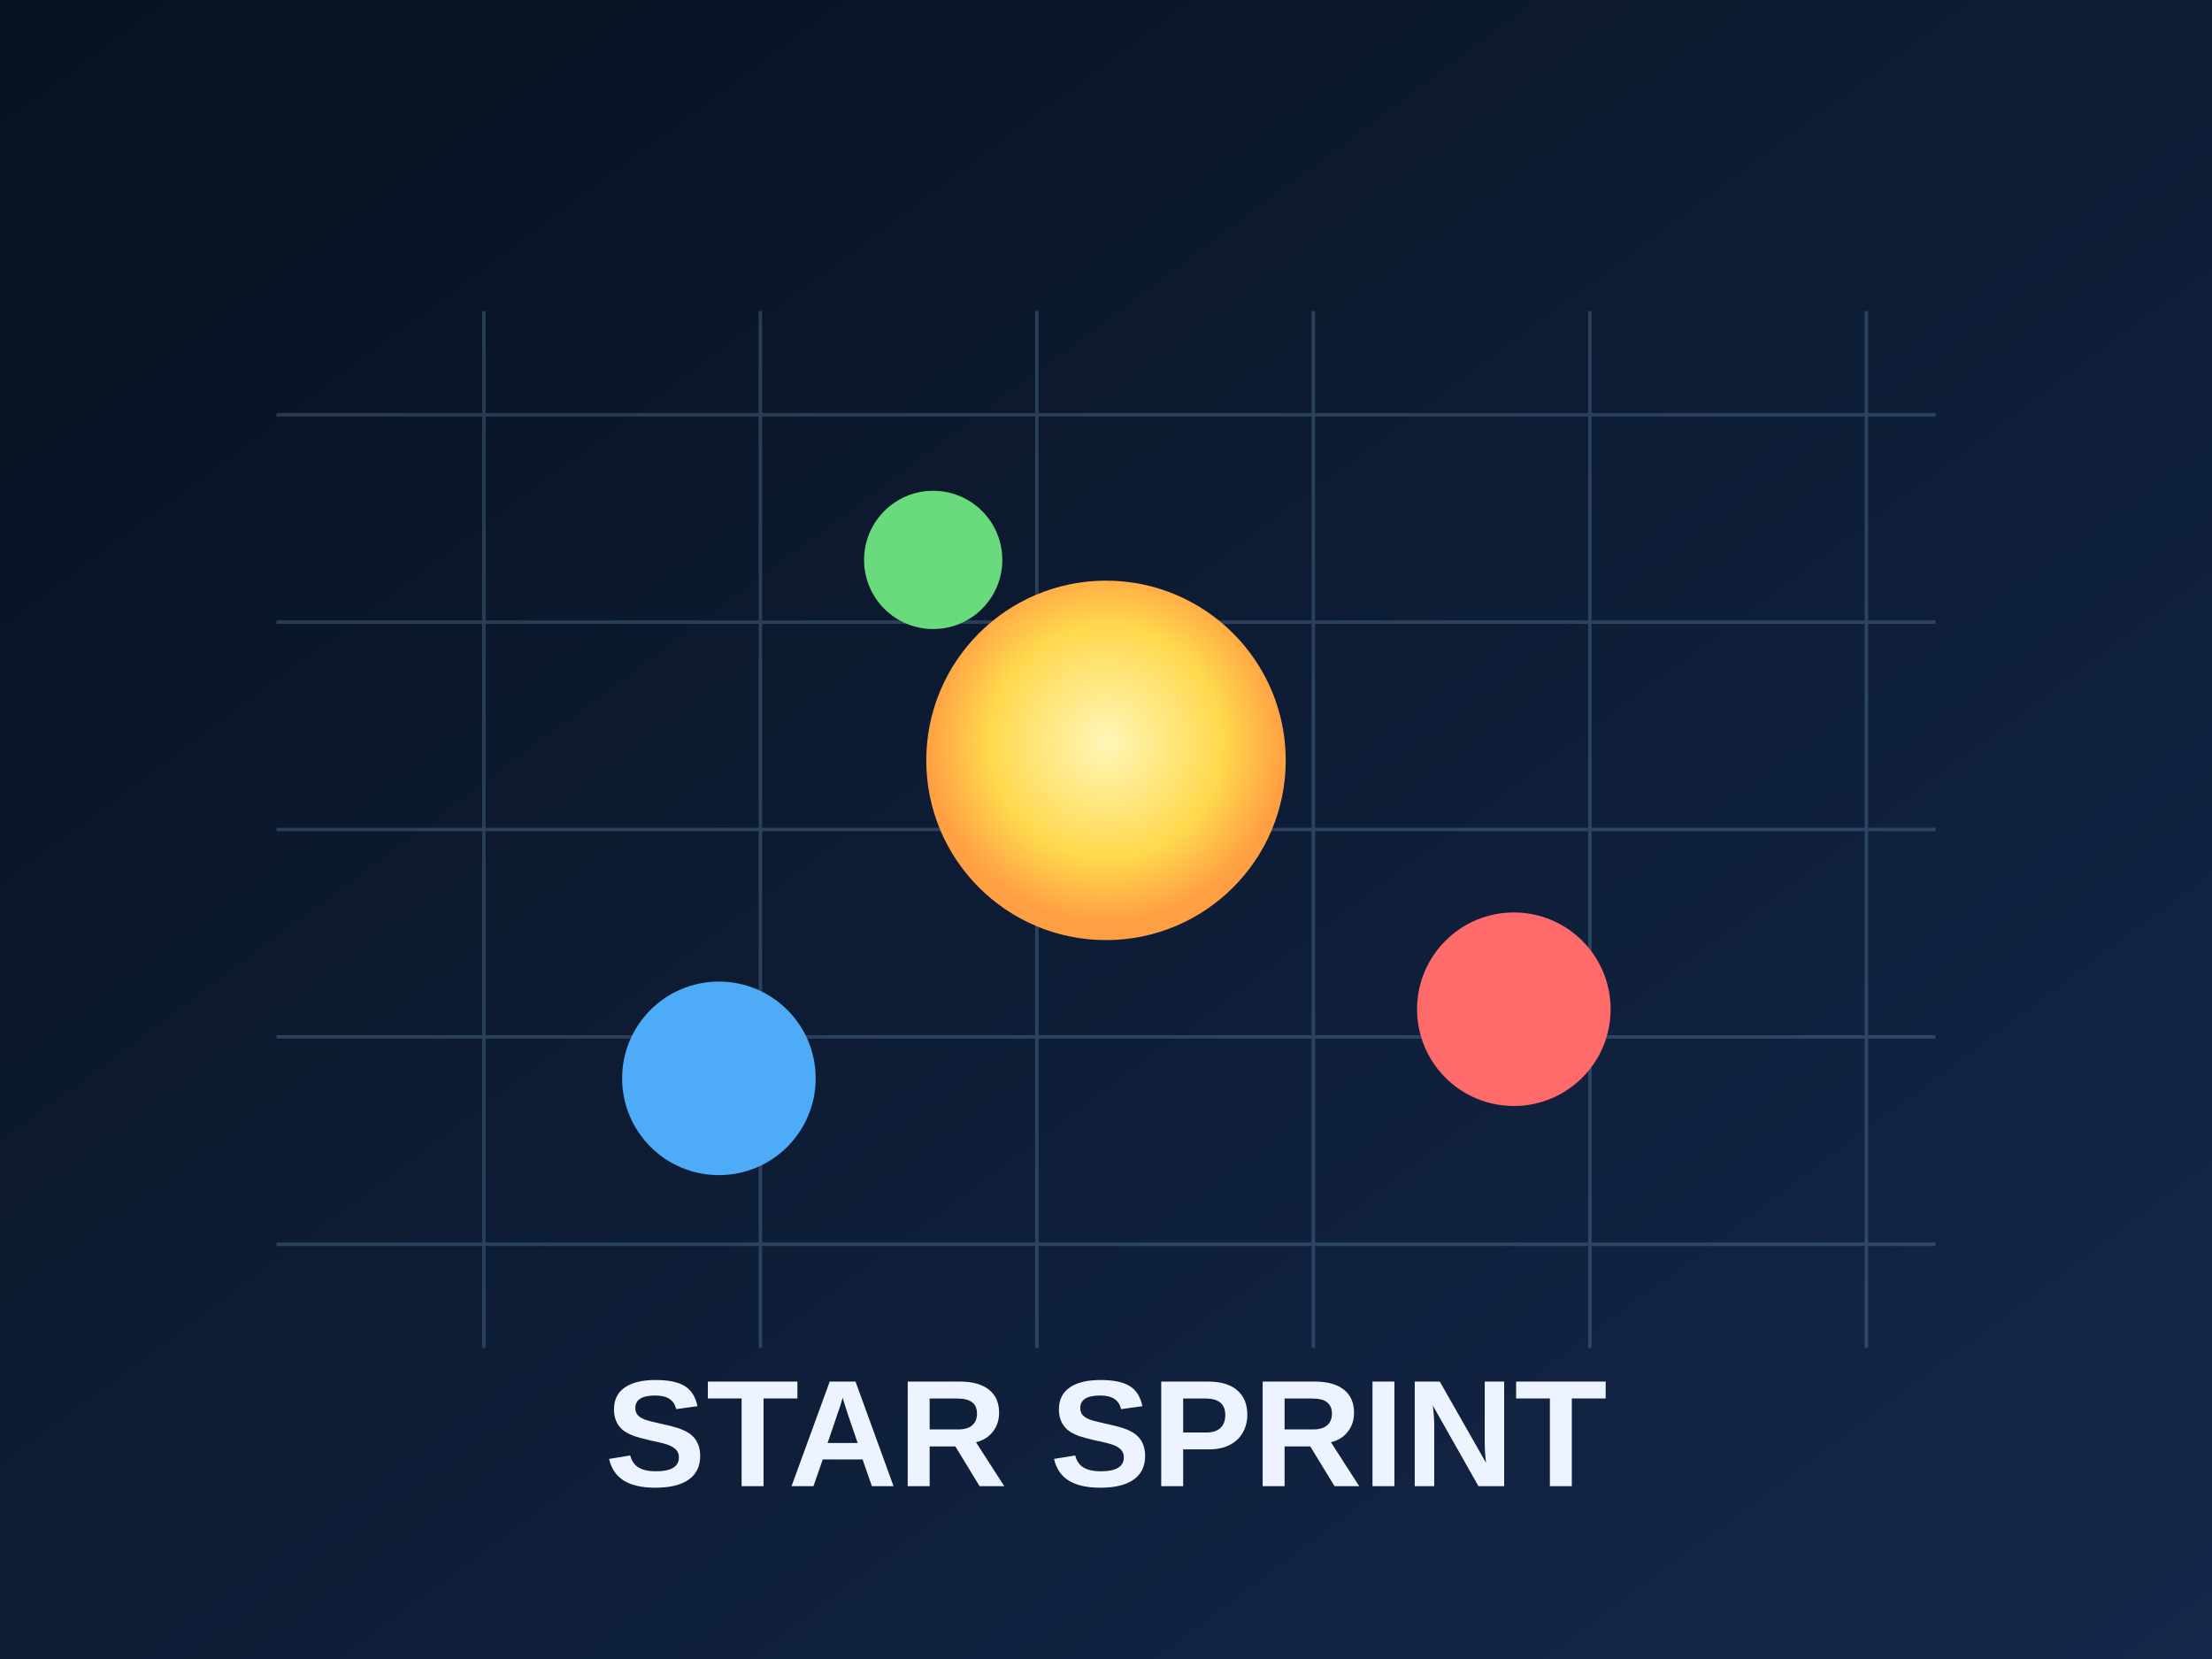
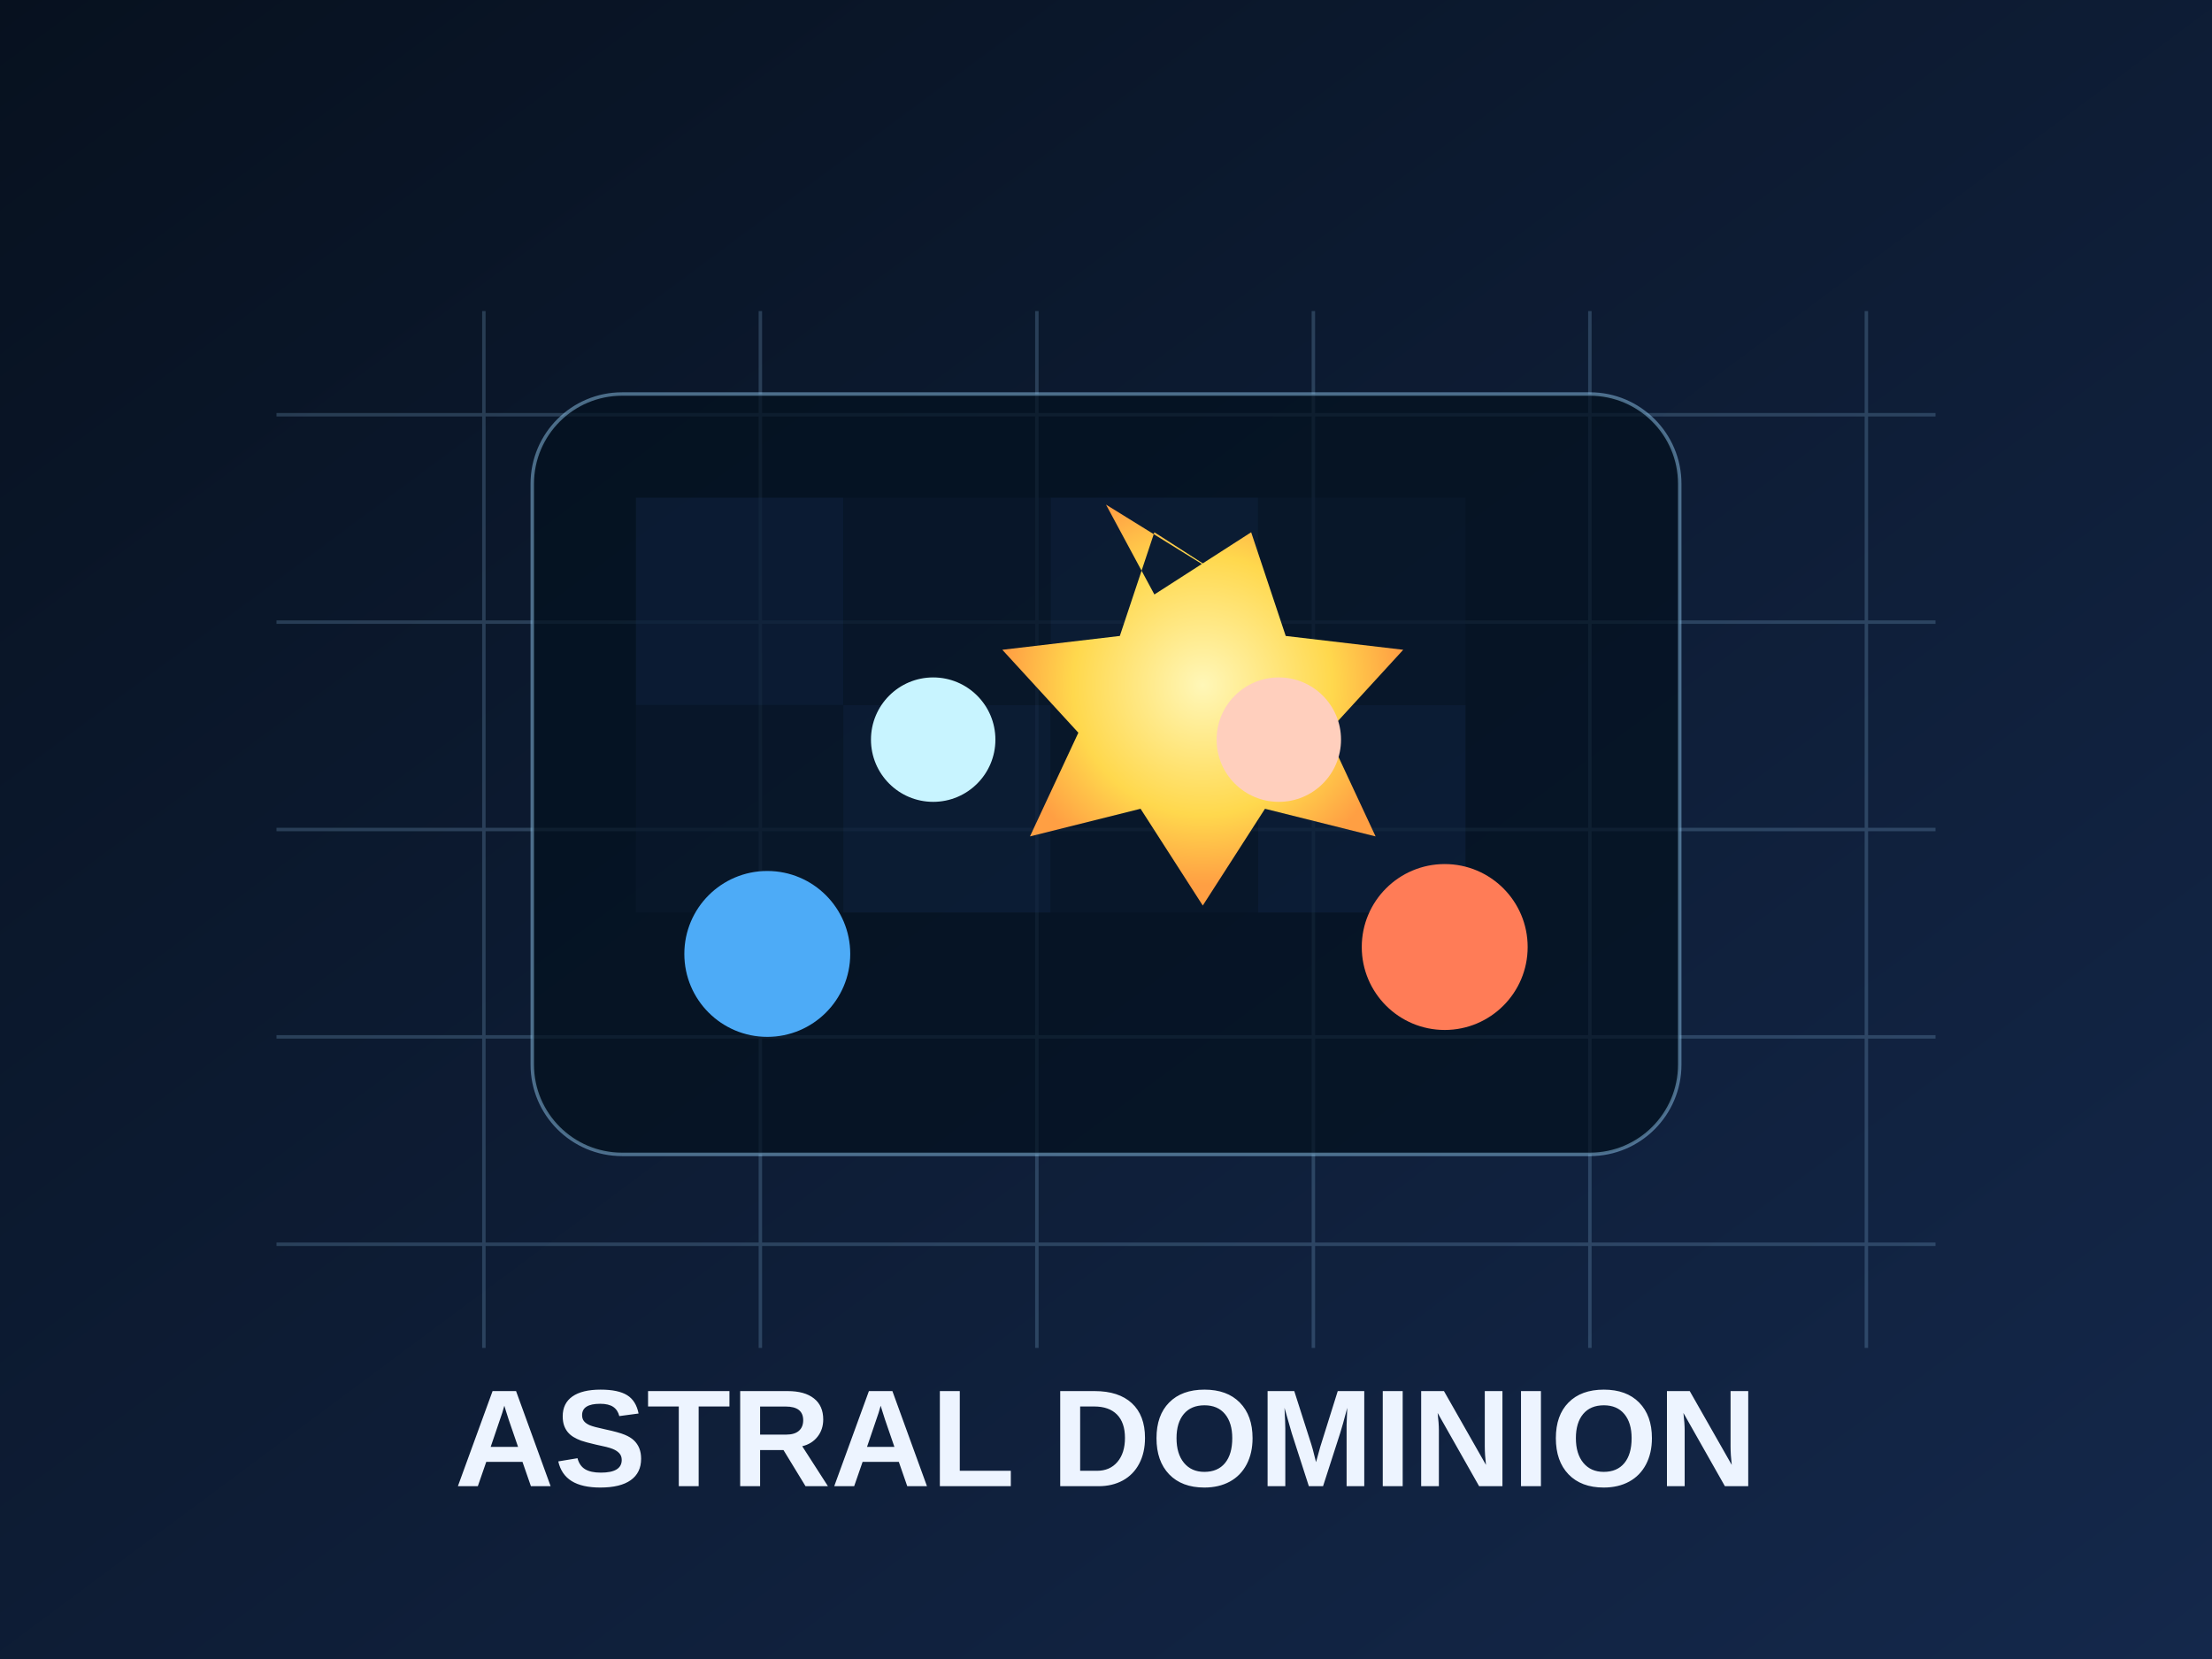
<svg xmlns="http://www.w3.org/2000/svg" viewBox="0 0 640 480" role="img" aria-labelledby="title desc">
  <defs>
    <linearGradient id="bg" x1="0" y1="0" x2="1" y2="1">
      <stop offset="0%" stop-color="#07111f" />
      <stop offset="100%" stop-color="#14284b" />
    </linearGradient>
    <radialGradient id="glow" cx="50%" cy="45%" r="50%">
      <stop offset="0%" stop-color="#fff7b8" />
      <stop offset="65%" stop-color="#ffd84d" />
      <stop offset="100%" stop-color="#ff9f43" />
    </radialGradient>
  </defs>
  <rect width="640" height="480" fill="url(#bg)" />
  <g opacity="0.2" stroke="#9ed8ff">
    <path d="M80 120H560" />
    <path d="M80 180H560" />
    <path d="M80 240H560" />
    <path d="M80 300H560" />
    <path d="M80 360H560" />
    <path d="M140 90V390" />
    <path d="M220 90V390" />
    <path d="M300 90V390" />
    <path d="M380 90V390" />
    <path d="M460 90V390" />
    <path d="M540 90V390" />
  </g>
-   <circle cx="320" cy="220" r="52" fill="url(#glow)" />
-   <circle cx="208" cy="312" r="28" fill="#4dabf7" />
-   <circle cx="438" cy="292" r="28" fill="#ff6b6b" />
-   <circle cx="270" cy="162" r="20" fill="#69db7c" />
-   <text x="320" y="430" fill="#edf4ff" text-anchor="middle" font-family="Arial, sans-serif" font-size="44" font-weight="700">STAR SPRINT</text>
+   <rect x="154" y="114" width="332" height="220" rx="26" fill="rgba(4,17,31,0.72)" stroke="rgba(158,216,255,0.45)" />
+   <g opacity="0.3">
+     <rect x="184" y="144" width="60" height="60" fill="#173056" />
+     <rect x="244" y="144" width="60" height="60" fill="#0c1d35" />
+     <rect x="304" y="144" width="60" height="60" fill="#173056" />
+     <rect x="364" y="144" width="60" height="60" fill="#0c1d35" />
+     <rect x="184" y="204" width="60" height="60" fill="#0c1d35" />
+     <rect x="244" y="204" width="60" height="60" fill="#173056" />
+     <rect x="304" y="204" width="60" height="60" fill="#0c1d35" />
+     <rect x="364" y="204" width="60" height="60" fill="#173056" />
+   </g>
+   <path d="M320 146l14 26 28-18 10 30 34 4-22 24 14 30-32-8-18 28-18-28-32 8 14-30-22-24 34-4 10-30 28 18z" fill="url(#glow)" />
+   <circle cx="222" cy="276" r="24" fill="#4dabf7" />
+   <circle cx="418" cy="274" r="24" fill="#ff7c57" />
+   <circle cx="270" cy="214" r="18" fill="#c8f4ff" />
+   <circle cx="370" cy="214" r="18" fill="#ffcfbd" />
+   <text x="320" y="430" fill="#edf4ff" text-anchor="middle" font-family="Arial, sans-serif" font-size="40" font-weight="700">ASTRAL DOMINION</text>
</svg>
